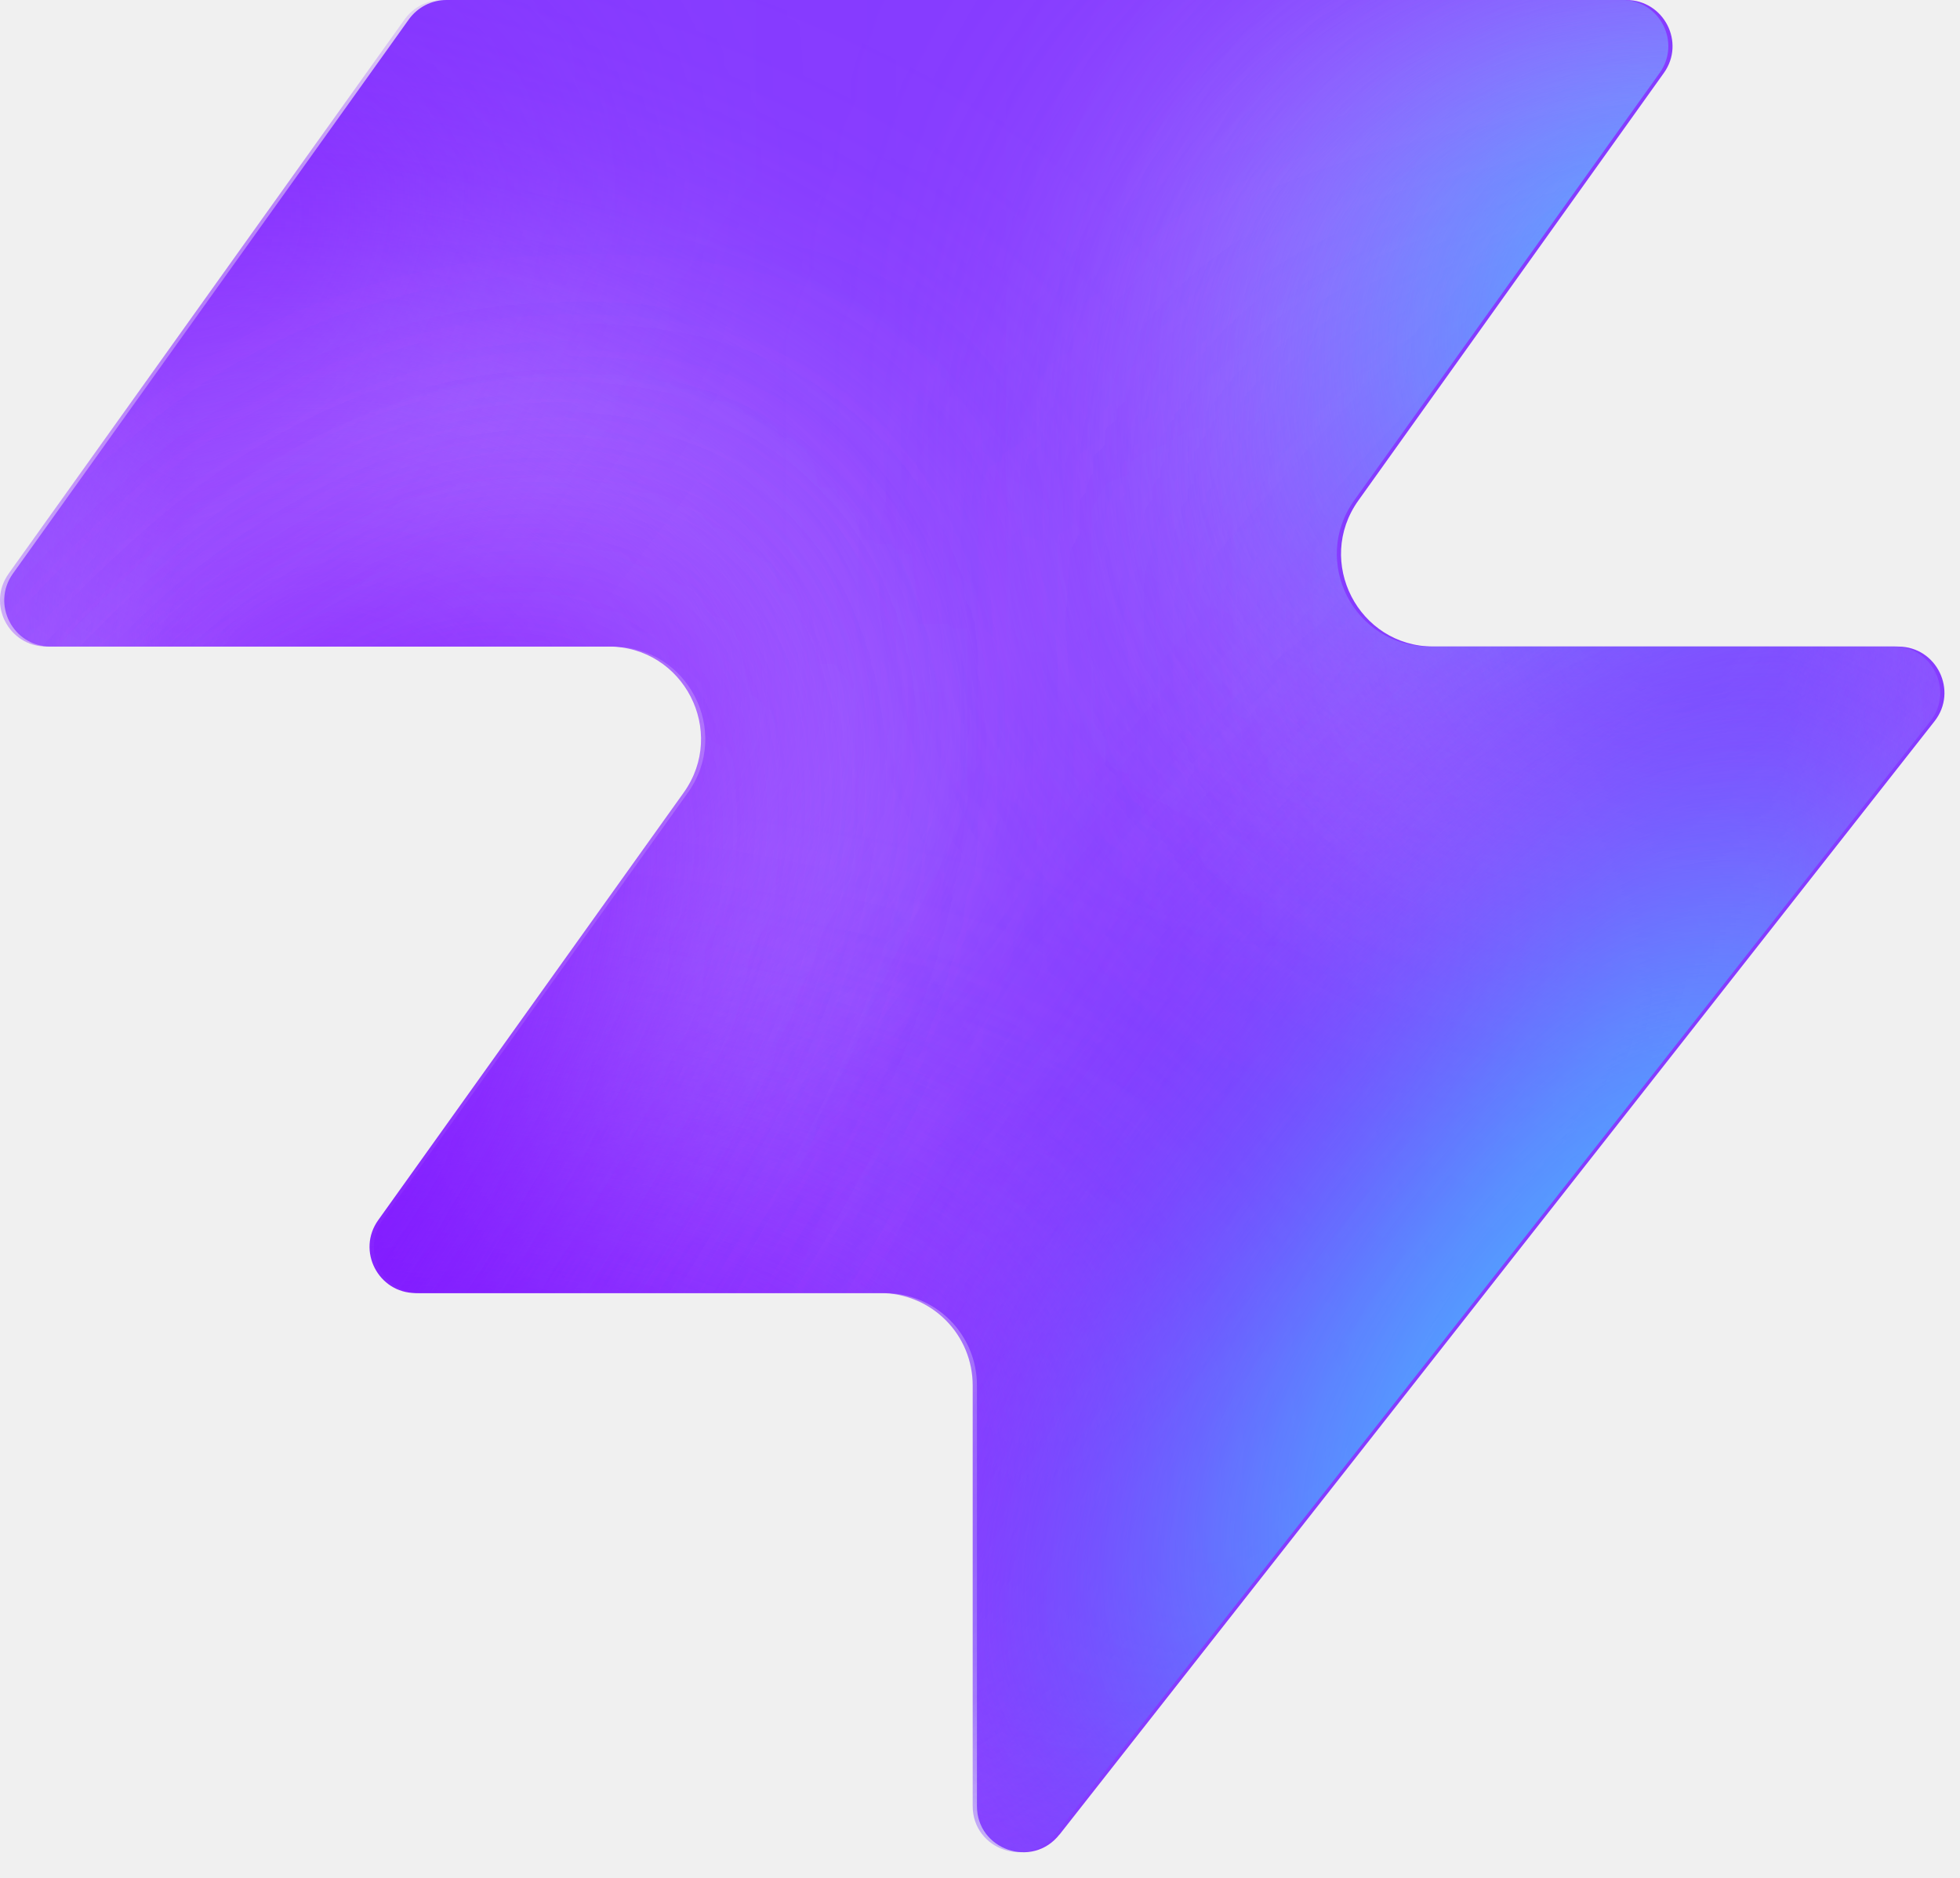
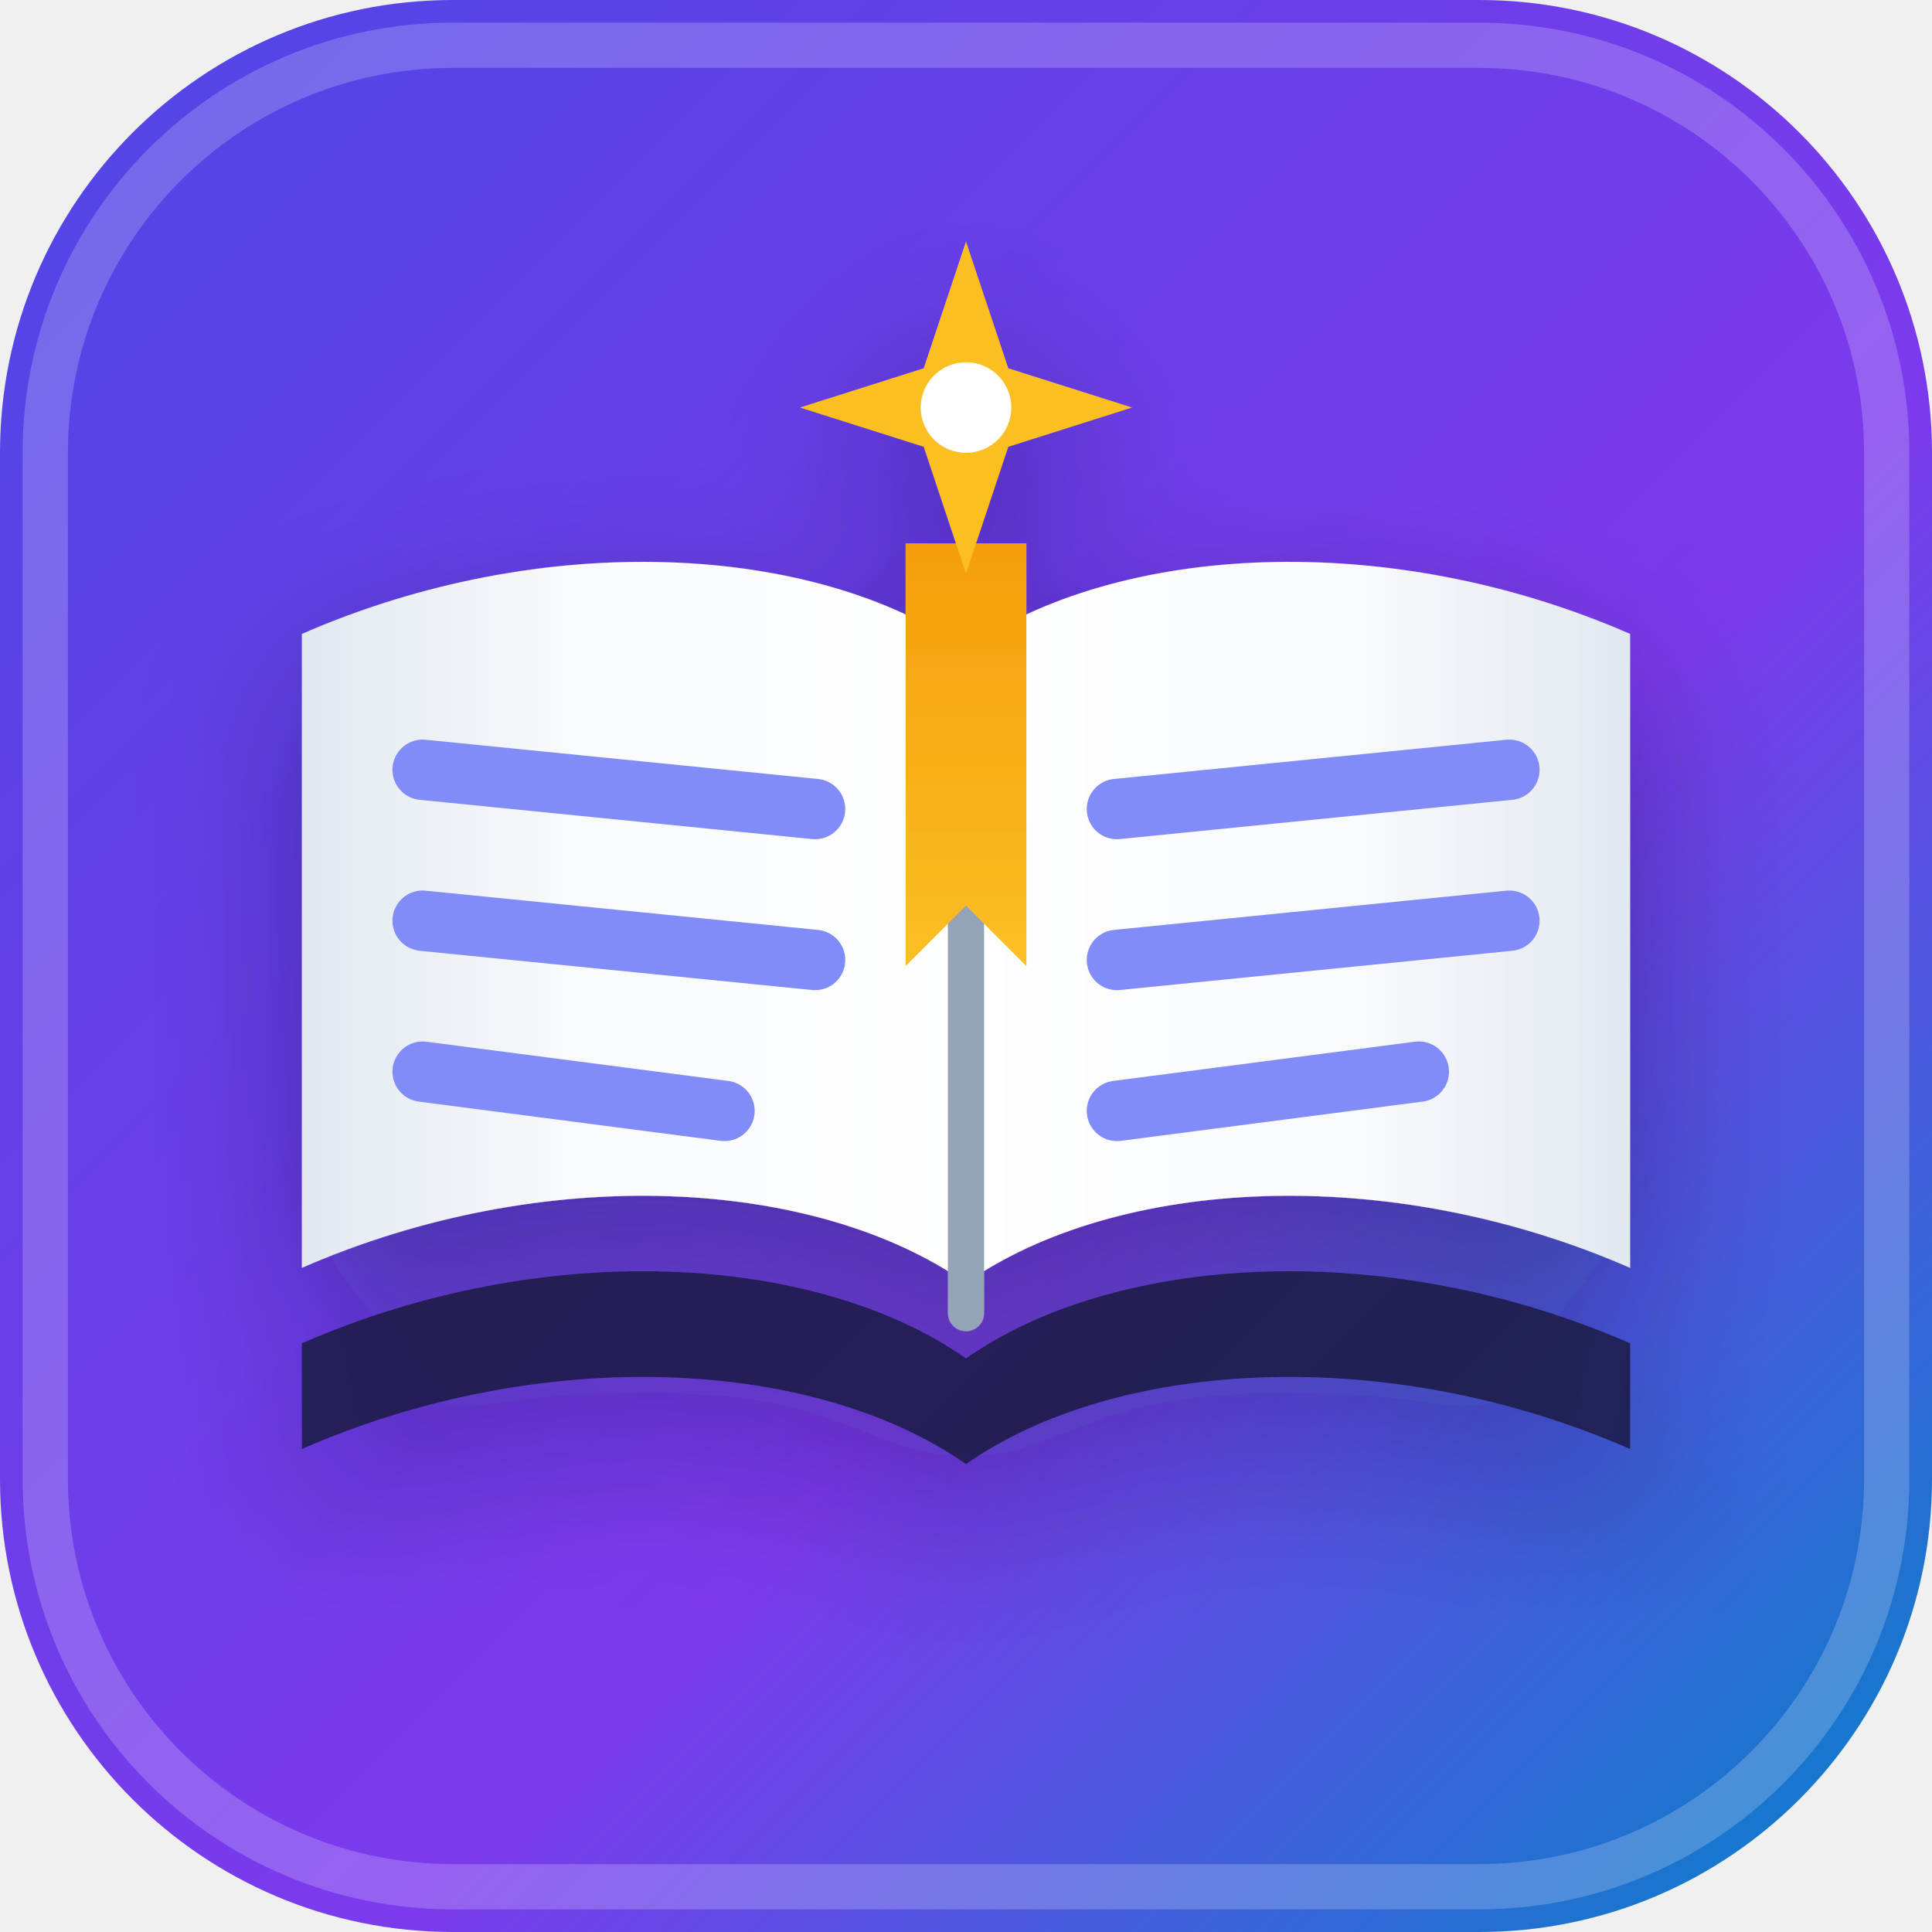
- <svg xmlns="http://www.w3.org/2000/svg" width="48" height="46" fill="none" viewBox="0 0 48 46">
-   <path fill="#863bff" d="M25.946 44.938c-.664.845-2.021.375-2.021-.698V33.937a2.26 2.26 0 0 0-2.262-2.262H10.287c-.92 0-1.456-1.04-.92-1.788l7.48-10.471c1.07-1.497 0-3.578-1.842-3.578H1.237c-.92 0-1.456-1.04-.92-1.788L10.013.474c.214-.297.556-.474.92-.474h28.894c.92 0 1.456 1.04.92 1.788l-7.48 10.471c-1.07 1.498 0 3.579 1.842 3.579h11.377c.943 0 1.473 1.088.89 1.83L25.947 44.94z" style="fill:#863bff;fill:color(display-p3 .525 .23 1);fill-opacity:1" />
-   <mask id="a" width="48" height="46" x="0" y="0" maskUnits="userSpaceOnUse" style="mask-type:alpha">
-     <path fill="#000" d="M25.842 44.938c-.664.844-2.021.375-2.021-.698V33.937a2.26 2.26 0 0 0-2.262-2.262H10.183c-.92 0-1.456-1.04-.92-1.788l7.48-10.471c1.07-1.498 0-3.579-1.842-3.579H1.133c-.92 0-1.456-1.04-.92-1.787L9.91.473c.214-.297.556-.474.92-.474h28.894c.92 0 1.456 1.04.92 1.788l-7.48 10.471c-1.07 1.498 0 3.578 1.842 3.578h11.377c.943 0 1.473 1.088.89 1.832L25.843 44.94z" style="fill:#000;fill-opacity:1" />
-   </mask>
-   <g mask="url(#a)">
-     <g filter="url(#b)">
-       <ellipse cx="5.508" cy="14.704" fill="#ede6ff" rx="5.508" ry="14.704" style="fill:#ede6ff;fill:color(display-p3 .927 .903 1);fill-opacity:1" transform="matrix(.00324 1 1 -.00324 -4.47 31.516)" />
-     </g>
-     <g filter="url(#c)">
-       <ellipse cx="10.399" cy="29.851" fill="#ede6ff" rx="10.399" ry="29.851" style="fill:#ede6ff;fill:color(display-p3 .927 .903 1);fill-opacity:1" transform="matrix(.00324 1 1 -.00324 -39.328 7.883)" />
-     </g>
-     <g filter="url(#d)">
-       <ellipse cx="5.508" cy="30.487" fill="#7e14ff" rx="5.508" ry="30.487" style="fill:#7e14ff;fill:color(display-p3 .492 .077 1);fill-opacity:1" transform="rotate(89.814 -25.913 -14.639)scale(1 -1)" />
-     </g>
-     <g filter="url(#e)">
-       <ellipse cx="5.508" cy="30.599" fill="#7e14ff" rx="5.508" ry="30.599" style="fill:#7e14ff;fill:color(display-p3 .492 .077 1);fill-opacity:1" transform="rotate(89.814 -32.644 -3.334)scale(1 -1)" />
-     </g>
-     <g filter="url(#f)">
-       <ellipse cx="5.508" cy="30.599" fill="#7e14ff" rx="5.508" ry="30.599" style="fill:#7e14ff;fill:color(display-p3 .492 .077 1);fill-opacity:1" transform="matrix(.00324 1 1 -.00324 -34.34 30.47)" />
-     </g>
-     <g filter="url(#g)">
-       <ellipse cx="14.072" cy="22.078" fill="#ede6ff" rx="14.072" ry="22.078" style="fill:#ede6ff;fill:color(display-p3 .927 .903 1);fill-opacity:1" transform="rotate(93.35 24.506 48.493)scale(-1 1)" />
-     </g>
-     <g filter="url(#h)">
-       <ellipse cx="3.47" cy="21.501" fill="#7e14ff" rx="3.47" ry="21.501" style="fill:#7e14ff;fill:color(display-p3 .492 .077 1);fill-opacity:1" transform="rotate(89.009 28.708 47.59)scale(-1 1)" />
-     </g>
-     <g filter="url(#i)">
-       <ellipse cx="3.47" cy="21.501" fill="#7e14ff" rx="3.47" ry="21.501" style="fill:#7e14ff;fill:color(display-p3 .492 .077 1);fill-opacity:1" transform="rotate(89.009 28.708 47.59)scale(-1 1)" />
-     </g>
-     <g filter="url(#j)">
-       <ellipse cx=".387" cy="8.972" fill="#7e14ff" rx="4.407" ry="29.108" style="fill:#7e14ff;fill:color(display-p3 .492 .077 1);fill-opacity:1" transform="rotate(39.51 .387 8.972)" />
-     </g>
-     <g filter="url(#k)">
-       <ellipse cx="47.523" cy="-6.092" fill="#7e14ff" rx="4.407" ry="29.108" style="fill:#7e14ff;fill:color(display-p3 .492 .077 1);fill-opacity:1" transform="rotate(37.892 47.523 -6.092)" />
-     </g>
-     <g filter="url(#l)">
-       <ellipse cx="41.412" cy="6.333" fill="#47bfff" rx="5.971" ry="9.665" style="fill:#47bfff;fill:color(display-p3 .28 .748 1);fill-opacity:1" transform="rotate(37.892 41.412 6.333)" />
-     </g>
-     <g filter="url(#m)">
-       <ellipse cx="-1.879" cy="38.332" fill="#7e14ff" rx="4.407" ry="29.108" style="fill:#7e14ff;fill:color(display-p3 .492 .077 1);fill-opacity:1" transform="rotate(37.892 -1.88 38.332)" />
-     </g>
-     <g filter="url(#n)">
-       <ellipse cx="-1.879" cy="38.332" fill="#7e14ff" rx="4.407" ry="29.108" style="fill:#7e14ff;fill:color(display-p3 .492 .077 1);fill-opacity:1" transform="rotate(37.892 -1.88 38.332)" />
-     </g>
-     <g filter="url(#o)">
-       <ellipse cx="35.651" cy="29.907" fill="#7e14ff" rx="4.407" ry="29.108" style="fill:#7e14ff;fill:color(display-p3 .492 .077 1);fill-opacity:1" transform="rotate(37.892 35.651 29.907)" />
-     </g>
-     <g filter="url(#p)">
-       <ellipse cx="38.418" cy="32.4" fill="#47bfff" rx="5.971" ry="15.297" style="fill:#47bfff;fill:color(display-p3 .28 .748 1);fill-opacity:1" transform="rotate(37.892 38.418 32.4)" />
-     </g>
-   </g>
+ <svg xmlns="http://www.w3.org/2000/svg" viewBox="0 0 64 64" fill="none">
  <defs>
-     <filter id="b" width="60.045" height="41.654" x="-19.77" y="16.149" color-interpolation-filters="sRGB" filterUnits="userSpaceOnUse">
-       <feFlood flood-opacity="0" result="BackgroundImageFix" />
-       <feBlend in="SourceGraphic" in2="BackgroundImageFix" result="shape" />
-       <feGaussianBlur result="effect1_foregroundBlur_2002_17158" stdDeviation="7.659" />
-     </filter>
-     <filter id="c" width="90.34" height="51.437" x="-54.613" y="-7.533" color-interpolation-filters="sRGB" filterUnits="userSpaceOnUse">
-       <feFlood flood-opacity="0" result="BackgroundImageFix" />
-       <feBlend in="SourceGraphic" in2="BackgroundImageFix" result="shape" />
-       <feGaussianBlur result="effect1_foregroundBlur_2002_17158" stdDeviation="7.659" />
-     </filter>
-     <filter id="d" width="79.355" height="29.4" x="-49.64" y="2.03" color-interpolation-filters="sRGB" filterUnits="userSpaceOnUse">
-       <feFlood flood-opacity="0" result="BackgroundImageFix" />
-       <feBlend in="SourceGraphic" in2="BackgroundImageFix" result="shape" />
-       <feGaussianBlur result="effect1_foregroundBlur_2002_17158" stdDeviation="4.596" />
-     </filter>
-     <filter id="e" width="79.579" height="29.4" x="-45.045" y="20.029" color-interpolation-filters="sRGB" filterUnits="userSpaceOnUse">
-       <feFlood flood-opacity="0" result="BackgroundImageFix" />
-       <feBlend in="SourceGraphic" in2="BackgroundImageFix" result="shape" />
-       <feGaussianBlur result="effect1_foregroundBlur_2002_17158" stdDeviation="4.596" />
-     </filter>
-     <filter id="f" width="79.579" height="29.4" x="-43.513" y="21.178" color-interpolation-filters="sRGB" filterUnits="userSpaceOnUse">
-       <feFlood flood-opacity="0" result="BackgroundImageFix" />
-       <feBlend in="SourceGraphic" in2="BackgroundImageFix" result="shape" />
-       <feGaussianBlur result="effect1_foregroundBlur_2002_17158" stdDeviation="4.596" />
-     </filter>
-     <filter id="g" width="74.749" height="58.852" x="15.756" y="-17.901" color-interpolation-filters="sRGB" filterUnits="userSpaceOnUse">
-       <feFlood flood-opacity="0" result="BackgroundImageFix" />
-       <feBlend in="SourceGraphic" in2="BackgroundImageFix" result="shape" />
-       <feGaussianBlur result="effect1_foregroundBlur_2002_17158" stdDeviation="7.659" />
-     </filter>
-     <filter id="h" width="61.377" height="25.362" x="23.548" y="2.284" color-interpolation-filters="sRGB" filterUnits="userSpaceOnUse">
-       <feFlood flood-opacity="0" result="BackgroundImageFix" />
-       <feBlend in="SourceGraphic" in2="BackgroundImageFix" result="shape" />
-       <feGaussianBlur result="effect1_foregroundBlur_2002_17158" stdDeviation="4.596" />
-     </filter>
-     <filter id="i" width="61.377" height="25.362" x="23.548" y="2.284" color-interpolation-filters="sRGB" filterUnits="userSpaceOnUse">
-       <feFlood flood-opacity="0" result="BackgroundImageFix" />
-       <feBlend in="SourceGraphic" in2="BackgroundImageFix" result="shape" />
-       <feGaussianBlur result="effect1_foregroundBlur_2002_17158" stdDeviation="4.596" />
-     </filter>
-     <filter id="j" width="56.045" height="63.649" x="-27.636" y="-22.853" color-interpolation-filters="sRGB" filterUnits="userSpaceOnUse">
-       <feFlood flood-opacity="0" result="BackgroundImageFix" />
-       <feBlend in="SourceGraphic" in2="BackgroundImageFix" result="shape" />
-       <feGaussianBlur result="effect1_foregroundBlur_2002_17158" stdDeviation="4.596" />
-     </filter>
-     <filter id="k" width="54.814" height="64.646" x="20.116" y="-38.415" color-interpolation-filters="sRGB" filterUnits="userSpaceOnUse">
-       <feFlood flood-opacity="0" result="BackgroundImageFix" />
-       <feBlend in="SourceGraphic" in2="BackgroundImageFix" result="shape" />
-       <feGaussianBlur result="effect1_foregroundBlur_2002_17158" stdDeviation="4.596" />
-     </filter>
-     <filter id="l" width="33.541" height="35.313" x="24.641" y="-11.323" color-interpolation-filters="sRGB" filterUnits="userSpaceOnUse">
-       <feFlood flood-opacity="0" result="BackgroundImageFix" />
-       <feBlend in="SourceGraphic" in2="BackgroundImageFix" result="shape" />
-       <feGaussianBlur result="effect1_foregroundBlur_2002_17158" stdDeviation="4.596" />
-     </filter>
-     <filter id="m" width="54.814" height="64.646" x="-29.286" y="6.009" color-interpolation-filters="sRGB" filterUnits="userSpaceOnUse">
-       <feFlood flood-opacity="0" result="BackgroundImageFix" />
-       <feBlend in="SourceGraphic" in2="BackgroundImageFix" result="shape" />
-       <feGaussianBlur result="effect1_foregroundBlur_2002_17158" stdDeviation="4.596" />
-     </filter>
-     <filter id="n" width="54.814" height="64.646" x="-29.286" y="6.009" color-interpolation-filters="sRGB" filterUnits="userSpaceOnUse">
-       <feFlood flood-opacity="0" result="BackgroundImageFix" />
-       <feBlend in="SourceGraphic" in2="BackgroundImageFix" result="shape" />
-       <feGaussianBlur result="effect1_foregroundBlur_2002_17158" stdDeviation="4.596" />
-     </filter>
-     <filter id="o" width="54.814" height="64.646" x="8.244" y="-2.416" color-interpolation-filters="sRGB" filterUnits="userSpaceOnUse">
-       <feFlood flood-opacity="0" result="BackgroundImageFix" />
-       <feBlend in="SourceGraphic" in2="BackgroundImageFix" result="shape" />
-       <feGaussianBlur result="effect1_foregroundBlur_2002_17158" stdDeviation="4.596" />
-     </filter>
-     <filter id="p" width="39.409" height="43.623" x="18.713" y="10.588" color-interpolation-filters="sRGB" filterUnits="userSpaceOnUse">
-       <feFlood flood-opacity="0" result="BackgroundImageFix" />
-       <feBlend in="SourceGraphic" in2="BackgroundImageFix" result="shape" />
-       <feGaussianBlur result="effect1_foregroundBlur_2002_17158" stdDeviation="4.596" />
+     <linearGradient id="brandGrad" x1="0" y1="0" x2="64" y2="64" gradientUnits="userSpaceOnUse">
+       <stop offset="0%" stop-color="#4f46e5" />
+       <stop offset="60%" stop-color="#7c3aed" />
+       <stop offset="100%" stop-color="#0284c7" />
+     </linearGradient>
+     <linearGradient id="leftPageGrad" x1="0" y1="0" x2="1" y2="0">
+       <stop offset="0%" stop-color="#e2e8f0" />
+       <stop offset="40%" stop-color="#f8fafc" />
+       <stop offset="100%" stop-color="#ffffff" />
+     </linearGradient>
+     <linearGradient id="rightPageGrad" x1="0" y1="0" x2="1" y2="0">
+       <stop offset="0%" stop-color="#ffffff" />
+       <stop offset="60%" stop-color="#f8fafc" />
+       <stop offset="100%" stop-color="#e2e8f0" />
+     </linearGradient>
+     <linearGradient id="goldRibbon" x1="0" y1="0" x2="0" y2="1">
+       <stop offset="0%" stop-color="#f59e0b" />
+       <stop offset="100%" stop-color="#fbbf24" />
+     </linearGradient>
+     <filter id="cardShadow" x="-20%" y="-20%" width="140%" height="140%">
+       <feDropShadow dx="0" dy="2" stdDeviation="2.5" flood-color="#0f172a" flood-opacity="0.35" />
    </filter>
  </defs>
+   <rect width="64" height="64" rx="15" fill="url(#brandGrad)" />
+   <rect x="1.5" y="1.5" width="61" height="61" rx="13.5" stroke="white" stroke-opacity="0.2" stroke-width="1.5" fill="none" />
+   <g filter="url(#cardShadow)">
+     <path d="M10 44.5 C18 41 27 41.5 32 45 C37 41.5 46 41 54 44.5 V48 C46 44.5 37 45 32 48.5 C27 45 18 44.5 10 48 Z" fill="#1e1b4b" opacity="0.9" />
+     <path d="M10 42 C18 38.5 27 39 32 42.5 V21.5 C27 18 18 17.5 10 21 Z" fill="url(#leftPageGrad)" />
+     <path d="M54 42 C46 38.5 37 39 32 42.5 V21.5 C37 18 46 17.5 54 21 Z" fill="url(#rightPageGrad)" />
+     <line x1="32" y1="21.5" x2="32" y2="43.5" stroke="#94a3b8" stroke-width="1.2" stroke-linecap="round" />
+     <line x1="14" y1="25.5" x2="27" y2="26.8" stroke="#818cf8" stroke-width="2" stroke-linecap="round" />
+     <line x1="14" y1="30.5" x2="27" y2="31.8" stroke="#818cf8" stroke-width="2" stroke-linecap="round" />
+     <line x1="14" y1="35.5" x2="24" y2="36.8" stroke="#818cf8" stroke-width="2" stroke-linecap="round" />
+     <line x1="37" y1="26.8" x2="50" y2="25.5" stroke="#818cf8" stroke-width="2" stroke-linecap="round" />
+     <line x1="37" y1="31.8" x2="50" y2="30.5" stroke="#818cf8" stroke-width="2" stroke-linecap="round" />
+     <line x1="37" y1="36.8" x2="47" y2="35.5" stroke="#818cf8" stroke-width="2" stroke-linecap="round" />
+     <path d="M30 18 H34 V32 L32 30 L30 32 Z" fill="url(#goldRibbon)" />
+     <path d="M32 8 L33.4 12.2 L37.5 13.5 L33.4 14.8 L32 19 L30.6 14.8 L26.5 13.5 L30.6 12.2 Z" fill="#fbbf24" />
+     <circle cx="32" cy="13.5" r="1.5" fill="#ffffff" />
+   </g>
</svg>
